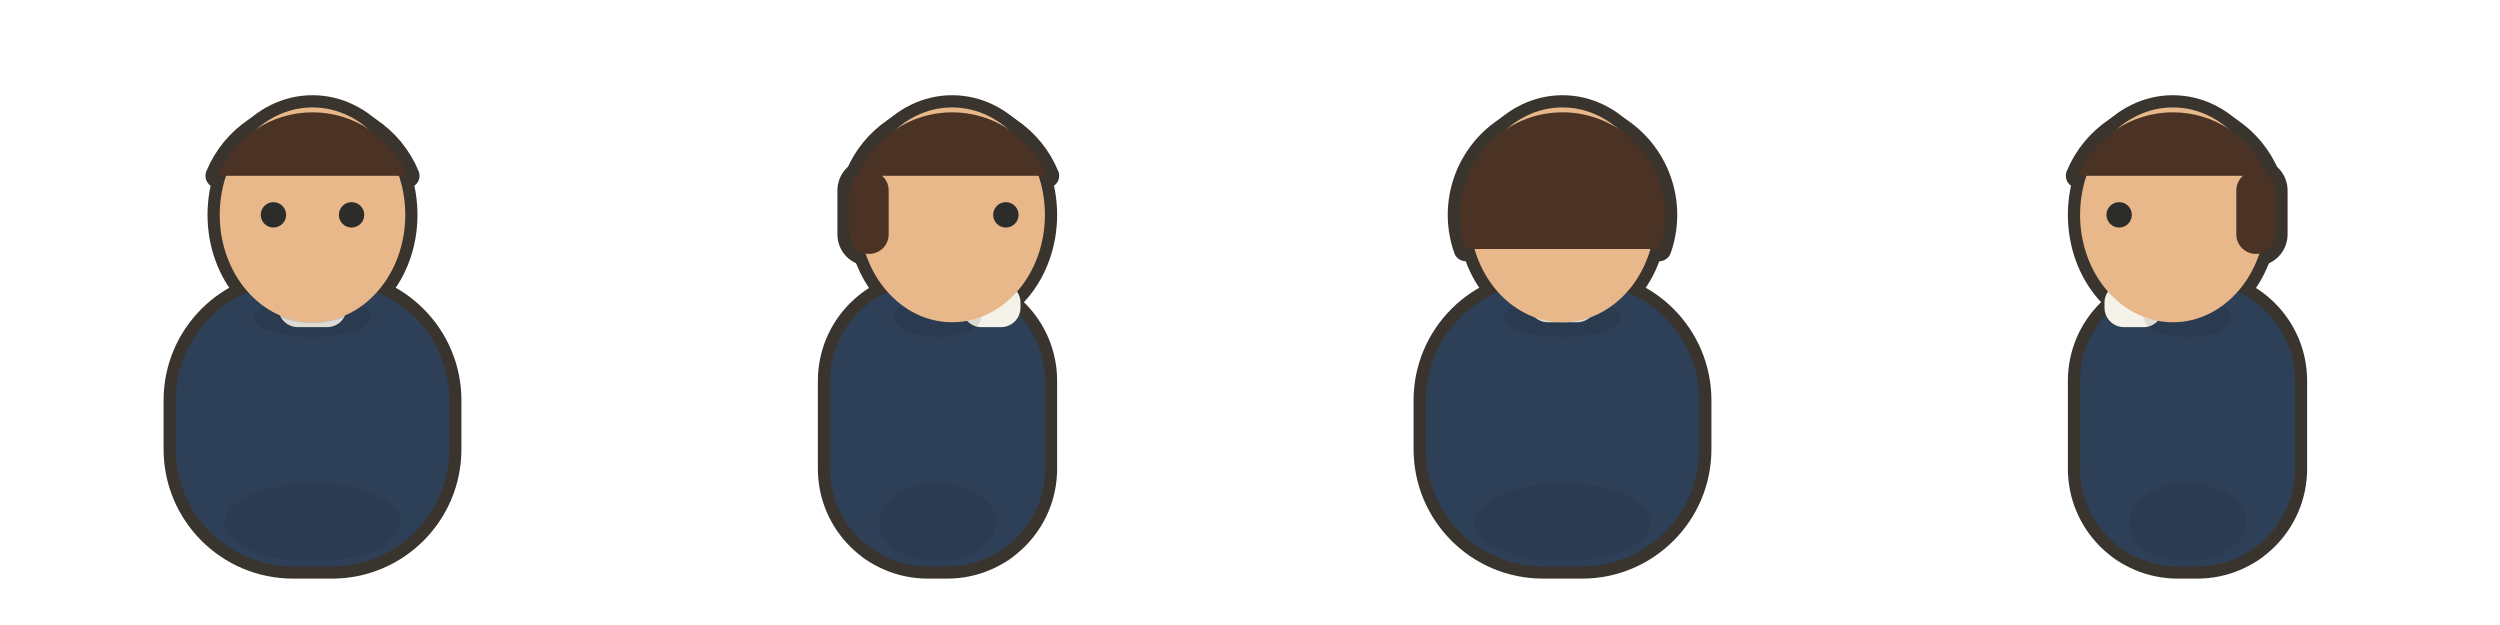
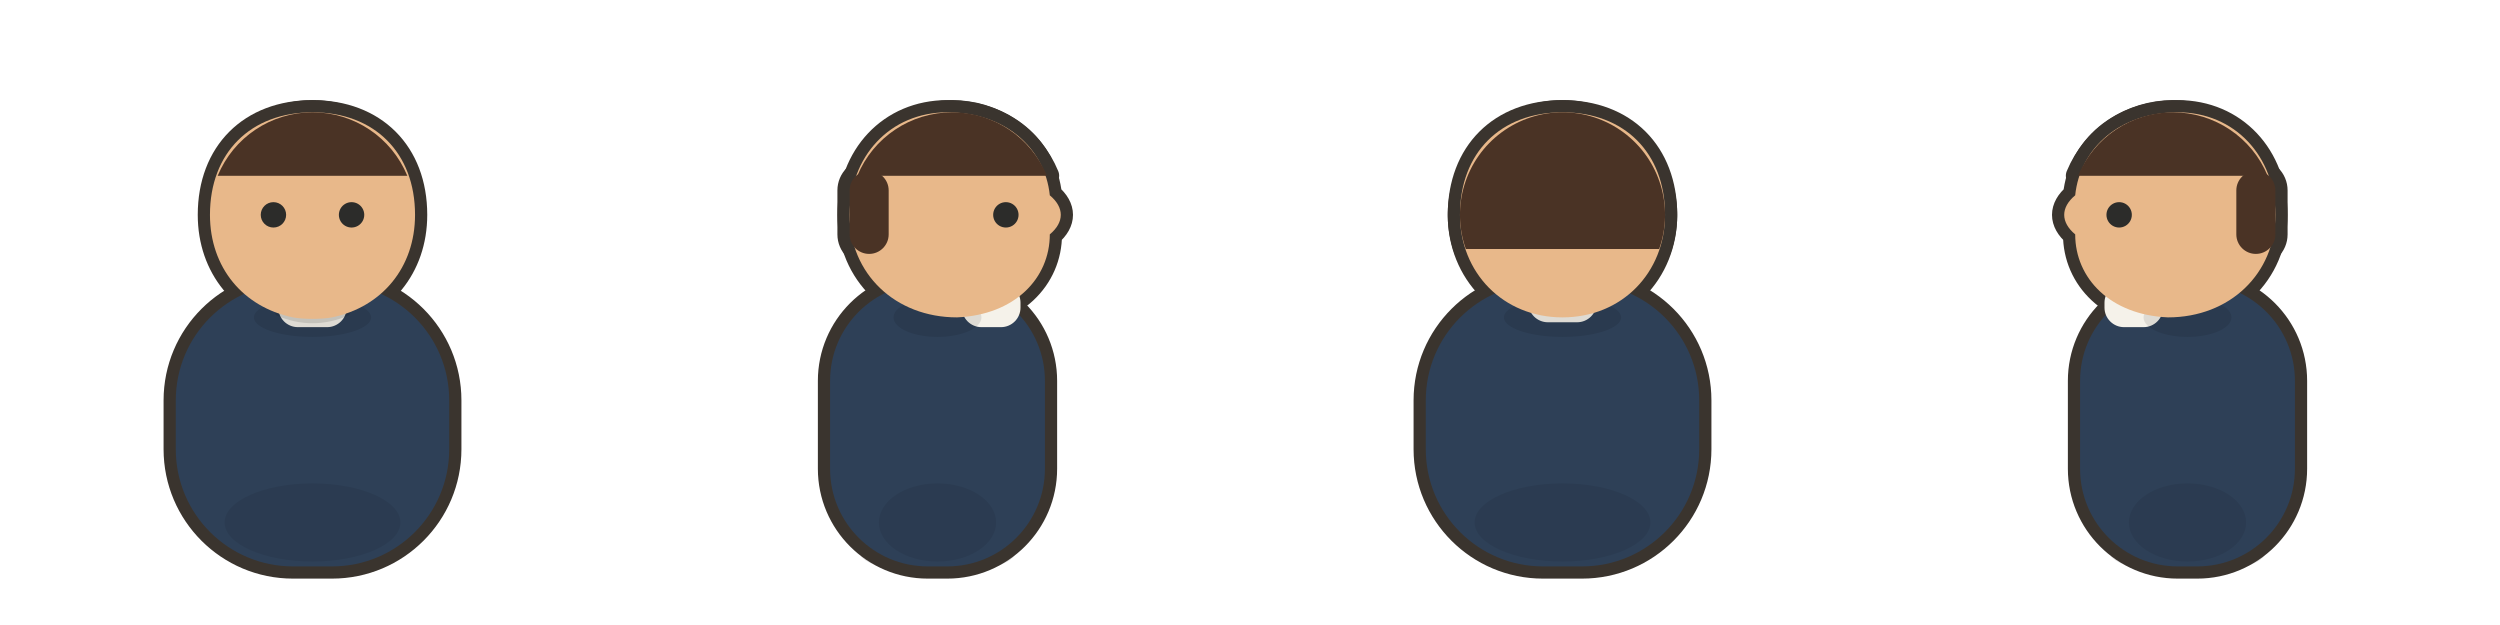
<svg xmlns="http://www.w3.org/2000/svg" viewBox="0 0 512 128" width="512" height="128">
  <g transform="translate(0 0)">
    <path d="M 48 113 a 16 4.5 0 1 0 32 0 a 16 4.5 0 1 0 -32 0 Z" fill="#000000" opacity="0.12" />
    <g transform="translate(64 0) scale(1 1) translate(-64 0)">
      <g transform="translate(64 87)">
        <path d="M -4 -29 h 8 a 24 24 0 0 1 24 24 v 10 a 24 24 0 0 1 -24 24 h -8 a 24 24 0 0 1 -24 -24 v -10 a 24 24 0 0 1 24 -24 Z" fill="#3A342E" stroke="#3A342E" stroke-width="5" stroke-linejoin="round" stroke-linecap="round" />
      </g>
    </g>
    <g transform="translate(64 58) scale(1) translate(-64 -58)">
      <g transform="translate(64 44)">
-         <path d="M -19 0 a 19 22 0 1 0 38 0 a 19 22 0 1 0 -38 0 Z" fill="#3A342E" stroke="#3A342E" stroke-width="5" stroke-linejoin="round" stroke-linecap="round" />
+         <path d="M0-21C12.7-21 21-12.7 21 0 21 10.8 14.2 18.9 4 21 2 21.4-2 21.4-4 21-14.2 18.9-21 10.8-21 0-21-12.7-12.7-21 0-21Z" fill="#3A342E" stroke="#3A342E" stroke-width="5" stroke-linejoin="round" stroke-linecap="round" />
      </g>
      <g transform="translate(64 44)">
        <path d="M -19.416 -8 A 21 21 0 0 1 19.416 -8 Z" fill="#3A342E" stroke="#3A342E" stroke-width="5" stroke-linejoin="round" stroke-linecap="round" />
      </g>
    </g>
    <g transform="translate(64 0) scale(1 1) translate(-64 0)">
      <g transform="translate(64 87)">
        <path d="M -4 -29 h 8 a 24 24 0 0 1 24 24 v 10 a 24 24 0 0 1 -24 24 h -8 a 24 24 0 0 1 -24 -24 v -10 a 24 24 0 0 1 24 -24 Z" fill="#2E4057" />
        <path d="M -18 20 a 18 8 0 1 0 36 0 a 18 8 0 1 0 -36 0 Z" fill="#00000012" />
      </g>
      <g transform="translate(64 87)">
        <path d="M -3 -29 h 6 a 4 4 0 0 1 4 4 v 1 a 4 4 0 0 1 -4 4 h -6 a 4 4 0 0 1 -4 -4 v -1 a 4 4 0 0 1 4 -4 Z" fill="#F5F2EA" />
        <path d="M -7 -23 Q 0 -20 7 -23" fill="none" stroke="#0000001E" stroke-width="1.4" stroke-linecap="round" stroke-linejoin="round" />
      </g>
      <g transform="translate(64 87)">
        <path d="M -12 -22 a 12 4 0 1 0 24 0 a 12 4 0 1 0 -24 0 Z" fill="#00000018" />
      </g>
    </g>
    <g transform="translate(64 58) scale(1) translate(-64 -58)">
      <g transform="translate(64 44)">
-         <path d="M -19 0 a 19 22 0 1 0 38 0 a 19 22 0 1 0 -38 0 Z" fill="#E8B88A" />
-         <path d="M -10.6 0 a 2.6 2.6 0 1 0 5.2 0 a 2.6 2.6 0 1 0 -5.2 0 Z" fill="#2C2C2A" />
-         <path d="M 5.4 0 a 2.6 2.6 0 1 0 5.2 0 a 2.6 2.6 0 1 0 -5.2 0 Z" fill="#2C2C2A" />
+         <path d="M0-21C12.7-21 21-12.7 21 0 21 10.8 14.2 18.9 4 21 2 21.4-2 21.4-4 21-14.2 18.9-21 10.8-21 0-21-12.7-12.7-21 0-21Z" fill="#E8B88A" />
+         <path d="M-10.6 0C-10.6 1.436-9.436 2.6-8 2.6-6.564 2.6-5.4 1.436-5.4 0-5.4-1.436-6.564-2.6-8-2.6-9.436-2.6-10.6-1.436-10.6 0Z" fill="#2C2C2A" />
+         <path d="M5.4 0C5.4 0.929 5.896 1.787 6.7 2.252 7.504 2.716 8.496 2.716 9.3 2.252 10.104 1.787 10.6 0.929 10.6 0 10.6-0.929 10.104-1.787 9.3-2.252 8.496-2.716 7.504-2.716 6.7-2.252 5.896-1.787 5.4-0.929 5.4 0Z" fill="#2C2C2A" />
      </g>
      <g transform="translate(64 44)">
        <path d="M -19.416 -8 A 21 21 0 0 1 19.416 -8 Z" fill="#4A3325" />
      </g>
    </g>
  </g>
  <g transform="translate(128 0)">
    <path d="M 48 113 a 16 4.5 0 1 0 32 0 a 16 4.5 0 1 0 -32 0 Z" fill="#000000" opacity="0.12" />
    <g transform="translate(64 0) scale(1 1) translate(-64 0)">
      <g transform="translate(64 87)">
        <path d="M -2 -29 h 4 a 20 20 0 0 1 20 20 v 18 a 20 20 0 0 1 -20 20 h -4 a 20 20 0 0 1 -20 -20 v -18 a 20 20 0 0 1 20 -20 Z" fill="#3A342E" stroke="#3A342E" stroke-width="5" stroke-linejoin="round" stroke-linecap="round" />
      </g>
    </g>
    <g transform="translate(64 58) scale(1) translate(-64 -58)">
      <g transform="translate(67 44)">
-         <path d="M -19 0 a 19 22 0 1 0 38 0 a 19 22 0 1 0 -38 0 Z" fill="#3A342E" stroke="#3A342E" stroke-width="5" stroke-linejoin="round" stroke-linecap="round" />
+         <path d="M-1-21C10.8-21 19-13.7 20-4 23-1.5 23 1.5 20 4 20 13 12.8 20.5 1 21-11.7 21-21 12-21 0-21-12-12.7-21-1-21Z" fill="#3A342E" stroke="#3A342E" stroke-width="5" stroke-linejoin="round" stroke-linecap="round" />
      </g>
      <g transform="translate(67 44)">
        <path d="M -19.416 -8 A 21 21 0 0 1 19.416 -8 Z" fill="#3A342E" stroke="#3A342E" stroke-width="5" stroke-linejoin="round" stroke-linecap="round" />
        <path d="M -17 -9 h 0 a 4 4 0 0 1 4 4 v 9 a 4 4 0 0 1 -4 4 h 0 a 4 4 0 0 1 -4 -4 v -9 a 4 4 0 0 1 4 -4 Z" fill="#3A342E" stroke="#3A342E" stroke-width="5" stroke-linejoin="round" stroke-linecap="round" />
      </g>
    </g>
    <g transform="translate(64 0) scale(1 1) translate(-64 0)">
      <g transform="translate(64 87)">
        <path d="M -2 -29 h 4 a 20 20 0 0 1 20 20 v 18 a 20 20 0 0 1 -20 20 h -4 a 20 20 0 0 1 -20 -20 v -18 a 20 20 0 0 1 20 -20 Z" fill="#2E4057" />
        <path d="M -12 20 a 12 8 0 1 0 24 0 a 12 8 0 1 0 -24 0 Z" fill="#00000012" />
      </g>
      <g transform="translate(64 87)">
        <path d="M 9 -29 h 4 a 4 4 0 0 1 4 4 v 1 a 4 4 0 0 1 -4 4 h -4 a 4 4 0 0 1 -4 -4 v -1 a 4 4 0 0 1 4 -4 Z" fill="#F5F2EA" />
      </g>
      <g transform="translate(64 87)">
        <path d="M -9 -22 a 9 4 0 1 0 18 0 a 9 4 0 1 0 -18 0 Z" fill="#00000018" />
      </g>
    </g>
    <g transform="translate(64 58) scale(1) translate(-64 -58)">
      <g transform="translate(67 44)">
-         <path d="M -19 0 a 19 22 0 1 0 38 0 a 19 22 0 1 0 -38 0 Z" fill="#E8B88A" />
-         <path d="M 8.4 0 a 2.6 2.6 0 1 0 5.2 0 a 2.6 2.6 0 1 0 -5.2 0 Z" fill="#2C2C2A" />
+         <path d="M-1-21C10.8-21 19-13.7 20-4 23-1.5 23 1.5 20 4 20 13 12.8 20.5 1 21-11.7 21-21 12-21 0-21-12-12.7-21-1-21Z" fill="#E8B88A" />
+         <path d="M8.4 0C8.4 0.929 8.896 1.787 9.7 2.252 10.504 2.716 11.496 2.716 12.3 2.252 13.104 1.787 13.6 0.929 13.6 0 13.6-0.929 13.104-1.787 12.3-2.252 11.496-2.716 10.504-2.716 9.7-2.252 8.896-1.787 8.4-0.929 8.4 0Z" fill="#2C2C2A" />
      </g>
      <g transform="translate(67 44)">
        <path d="M -19.416 -8 A 21 21 0 0 1 19.416 -8 Z" fill="#4A3325" />
        <path d="M -17 -9 h 0 a 4 4 0 0 1 4 4 v 9 a 4 4 0 0 1 -4 4 h 0 a 4 4 0 0 1 -4 -4 v -9 a 4 4 0 0 1 4 -4 Z" fill="#4A3325" />
      </g>
    </g>
  </g>
  <g transform="translate(256 0)">
    <path d="M 48 113 a 16 4.5 0 1 0 32 0 a 16 4.5 0 1 0 -32 0 Z" fill="#000000" opacity="0.12" />
    <g transform="translate(64 0) scale(1 1) translate(-64 0)">
      <g transform="translate(64 87)">
        <path d="M -4 -29 h 8 a 24 24 0 0 1 24 24 v 10 a 24 24 0 0 1 -24 24 h -8 a 24 24 0 0 1 -24 -24 v -10 a 24 24 0 0 1 24 -24 Z" fill="#3A342E" stroke="#3A342E" stroke-width="5" stroke-linejoin="round" stroke-linecap="round" />
      </g>
    </g>
    <g transform="translate(64 58) scale(1) translate(-64 -58)">
      <g transform="translate(64 44)">
-         <path d="M -19 0 a 19 22 0 1 0 38 0 a 19 22 0 1 0 -38 0 Z" fill="#3A342E" stroke="#3A342E" stroke-width="5" stroke-linejoin="round" stroke-linecap="round" />
+         <path d="M0-21C12.7-21 21-12.7 21 0 21 11.8 12.2 21 0 21-12.2 21-21 11.8-21 0-21-12.7-12.7-21 0-21Z" fill="#3A342E" stroke="#3A342E" stroke-width="5" stroke-linejoin="round" stroke-linecap="round" />
      </g>
      <g transform="translate(64 44)">
        <path d="M -19.799 7 A 21 21 0 1 1 19.799 7 Z" fill="#3A342E" stroke="#3A342E" stroke-width="5" stroke-linejoin="round" stroke-linecap="round" />
      </g>
    </g>
    <g transform="translate(64 0) scale(1 1) translate(-64 0)">
      <g transform="translate(64 87)">
        <path d="M -4 -29 h 8 a 24 24 0 0 1 24 24 v 10 a 24 24 0 0 1 -24 24 h -8 a 24 24 0 0 1 -24 -24 v -10 a 24 24 0 0 1 24 -24 Z" fill="#2E4057" />
        <path d="M -18 20 a 18 8 0 1 0 36 0 a 18 8 0 1 0 -36 0 Z" fill="#00000012" />
      </g>
      <g transform="translate(64 87)">
        <path d="M -3 -29 h 6 a 4 4 0 0 1 4 4 v 0 a 4 4 0 0 1 -4 4 h -6 a 4 4 0 0 1 -4 -4 v 0 a 4 4 0 0 1 4 -4 Z" fill="#F5F2EA" />
      </g>
      <g transform="translate(64 87)">
        <path d="M -12 -22 a 12 4 0 1 0 24 0 a 12 4 0 1 0 -24 0 Z" fill="#00000018" />
      </g>
    </g>
    <g transform="translate(64 58) scale(1) translate(-64 -58)">
      <g transform="translate(64 44)">
-         <path d="M -19 0 a 19 22 0 1 0 38 0 a 19 22 0 1 0 -38 0 Z" fill="#E8B88A" />
+         <path d="M0-21C12.7-21 21-12.7 21 0 21 11.8 12.2 21 0 21-12.2 21-21 11.8-21 0-21-12.7-12.7-21 0-21Z" fill="#E8B88A" />
      </g>
      <g transform="translate(64 44)">
        <path d="M -19.799 7 A 21 21 0 1 1 19.799 7 Z" fill="#4A3325" />
      </g>
    </g>
  </g>
  <g transform="translate(384 0)">
    <path d="M 48 113 a 16 4.5 0 1 0 32 0 a 16 4.5 0 1 0 -32 0 Z" fill="#000000" opacity="0.12" />
    <g transform="translate(128 0) scale(-1 1)">
      <g transform="translate(64 0) scale(1 1) translate(-64 0)">
        <g transform="translate(64 87)">
          <path d="M -2 -29 h 4 a 20 20 0 0 1 20 20 v 18 a 20 20 0 0 1 -20 20 h -4 a 20 20 0 0 1 -20 -20 v -18 a 20 20 0 0 1 20 -20 Z" fill="#3A342E" stroke="#3A342E" stroke-width="5" stroke-linejoin="round" stroke-linecap="round" />
        </g>
      </g>
      <g transform="translate(64 58) scale(1) translate(-64 -58)">
        <g transform="translate(67 44)">
-           <path d="M -19 0 a 19 22 0 1 0 38 0 a 19 22 0 1 0 -38 0 Z" fill="#3A342E" stroke="#3A342E" stroke-width="5" stroke-linejoin="round" stroke-linecap="round" />
+           <path d="M-1-21C10.8-21 19-13.7 20-4 23-1.5 23 1.5 20 4 20 13 12.8 20.5 1 21-11.7 21-21 12-21 0-21-12-12.7-21-1-21Z" fill="#3A342E" stroke="#3A342E" stroke-width="5" stroke-linejoin="round" stroke-linecap="round" />
        </g>
        <g transform="translate(67 44)">
          <path d="M -19.416 -8 A 21 21 0 0 1 19.416 -8 Z" fill="#3A342E" stroke="#3A342E" stroke-width="5" stroke-linejoin="round" stroke-linecap="round" />
          <path d="M -17 -9 h 0 a 4 4 0 0 1 4 4 v 9 a 4 4 0 0 1 -4 4 h 0 a 4 4 0 0 1 -4 -4 v -9 a 4 4 0 0 1 4 -4 Z" fill="#3A342E" stroke="#3A342E" stroke-width="5" stroke-linejoin="round" stroke-linecap="round" />
        </g>
      </g>
      <g transform="translate(64 0) scale(1 1) translate(-64 0)">
        <g transform="translate(64 87)">
          <path d="M -2 -29 h 4 a 20 20 0 0 1 20 20 v 18 a 20 20 0 0 1 -20 20 h -4 a 20 20 0 0 1 -20 -20 v -18 a 20 20 0 0 1 20 -20 Z" fill="#2E4057" />
          <path d="M -12 20 a 12 8 0 1 0 24 0 a 12 8 0 1 0 -24 0 Z" fill="#00000012" />
        </g>
        <g transform="translate(64 87)">
          <path d="M 9 -29 h 4 a 4 4 0 0 1 4 4 v 1 a 4 4 0 0 1 -4 4 h -4 a 4 4 0 0 1 -4 -4 v -1 a 4 4 0 0 1 4 -4 Z" fill="#F5F2EA" />
        </g>
        <g transform="translate(64 87)">
          <path d="M -9 -22 a 9 4 0 1 0 18 0 a 9 4 0 1 0 -18 0 Z" fill="#00000018" />
        </g>
      </g>
      <g transform="translate(64 58) scale(1) translate(-64 -58)">
        <g transform="translate(67 44)">
-           <path d="M -19 0 a 19 22 0 1 0 38 0 a 19 22 0 1 0 -38 0 Z" fill="#E8B88A" />
-           <path d="M 8.4 0 a 2.6 2.6 0 1 0 5.2 0 a 2.6 2.6 0 1 0 -5.2 0 Z" fill="#2C2C2A" />
+           <path d="M-1-21C10.8-21 19-13.7 20-4 23-1.5 23 1.5 20 4 20 13 12.8 20.5 1 21-11.7 21-21 12-21 0-21-12-12.7-21-1-21Z" fill="#E8B88A" />
+           <path d="M8.4 0C8.4 0.929 8.896 1.787 9.7 2.252 10.504 2.716 11.496 2.716 12.3 2.252 13.104 1.787 13.6 0.929 13.6 0 13.6-0.929 13.104-1.787 12.3-2.252 11.496-2.716 10.504-2.716 9.7-2.252 8.896-1.787 8.4-0.929 8.4 0Z" fill="#2C2C2A" />
        </g>
        <g transform="translate(67 44)">
          <path d="M -19.416 -8 A 21 21 0 0 1 19.416 -8 Z" fill="#4A3325" />
          <path d="M -17 -9 h 0 a 4 4 0 0 1 4 4 v 9 a 4 4 0 0 1 -4 4 h 0 a 4 4 0 0 1 -4 -4 v -9 a 4 4 0 0 1 4 -4 Z" fill="#4A3325" />
        </g>
      </g>
    </g>
  </g>
</svg>
